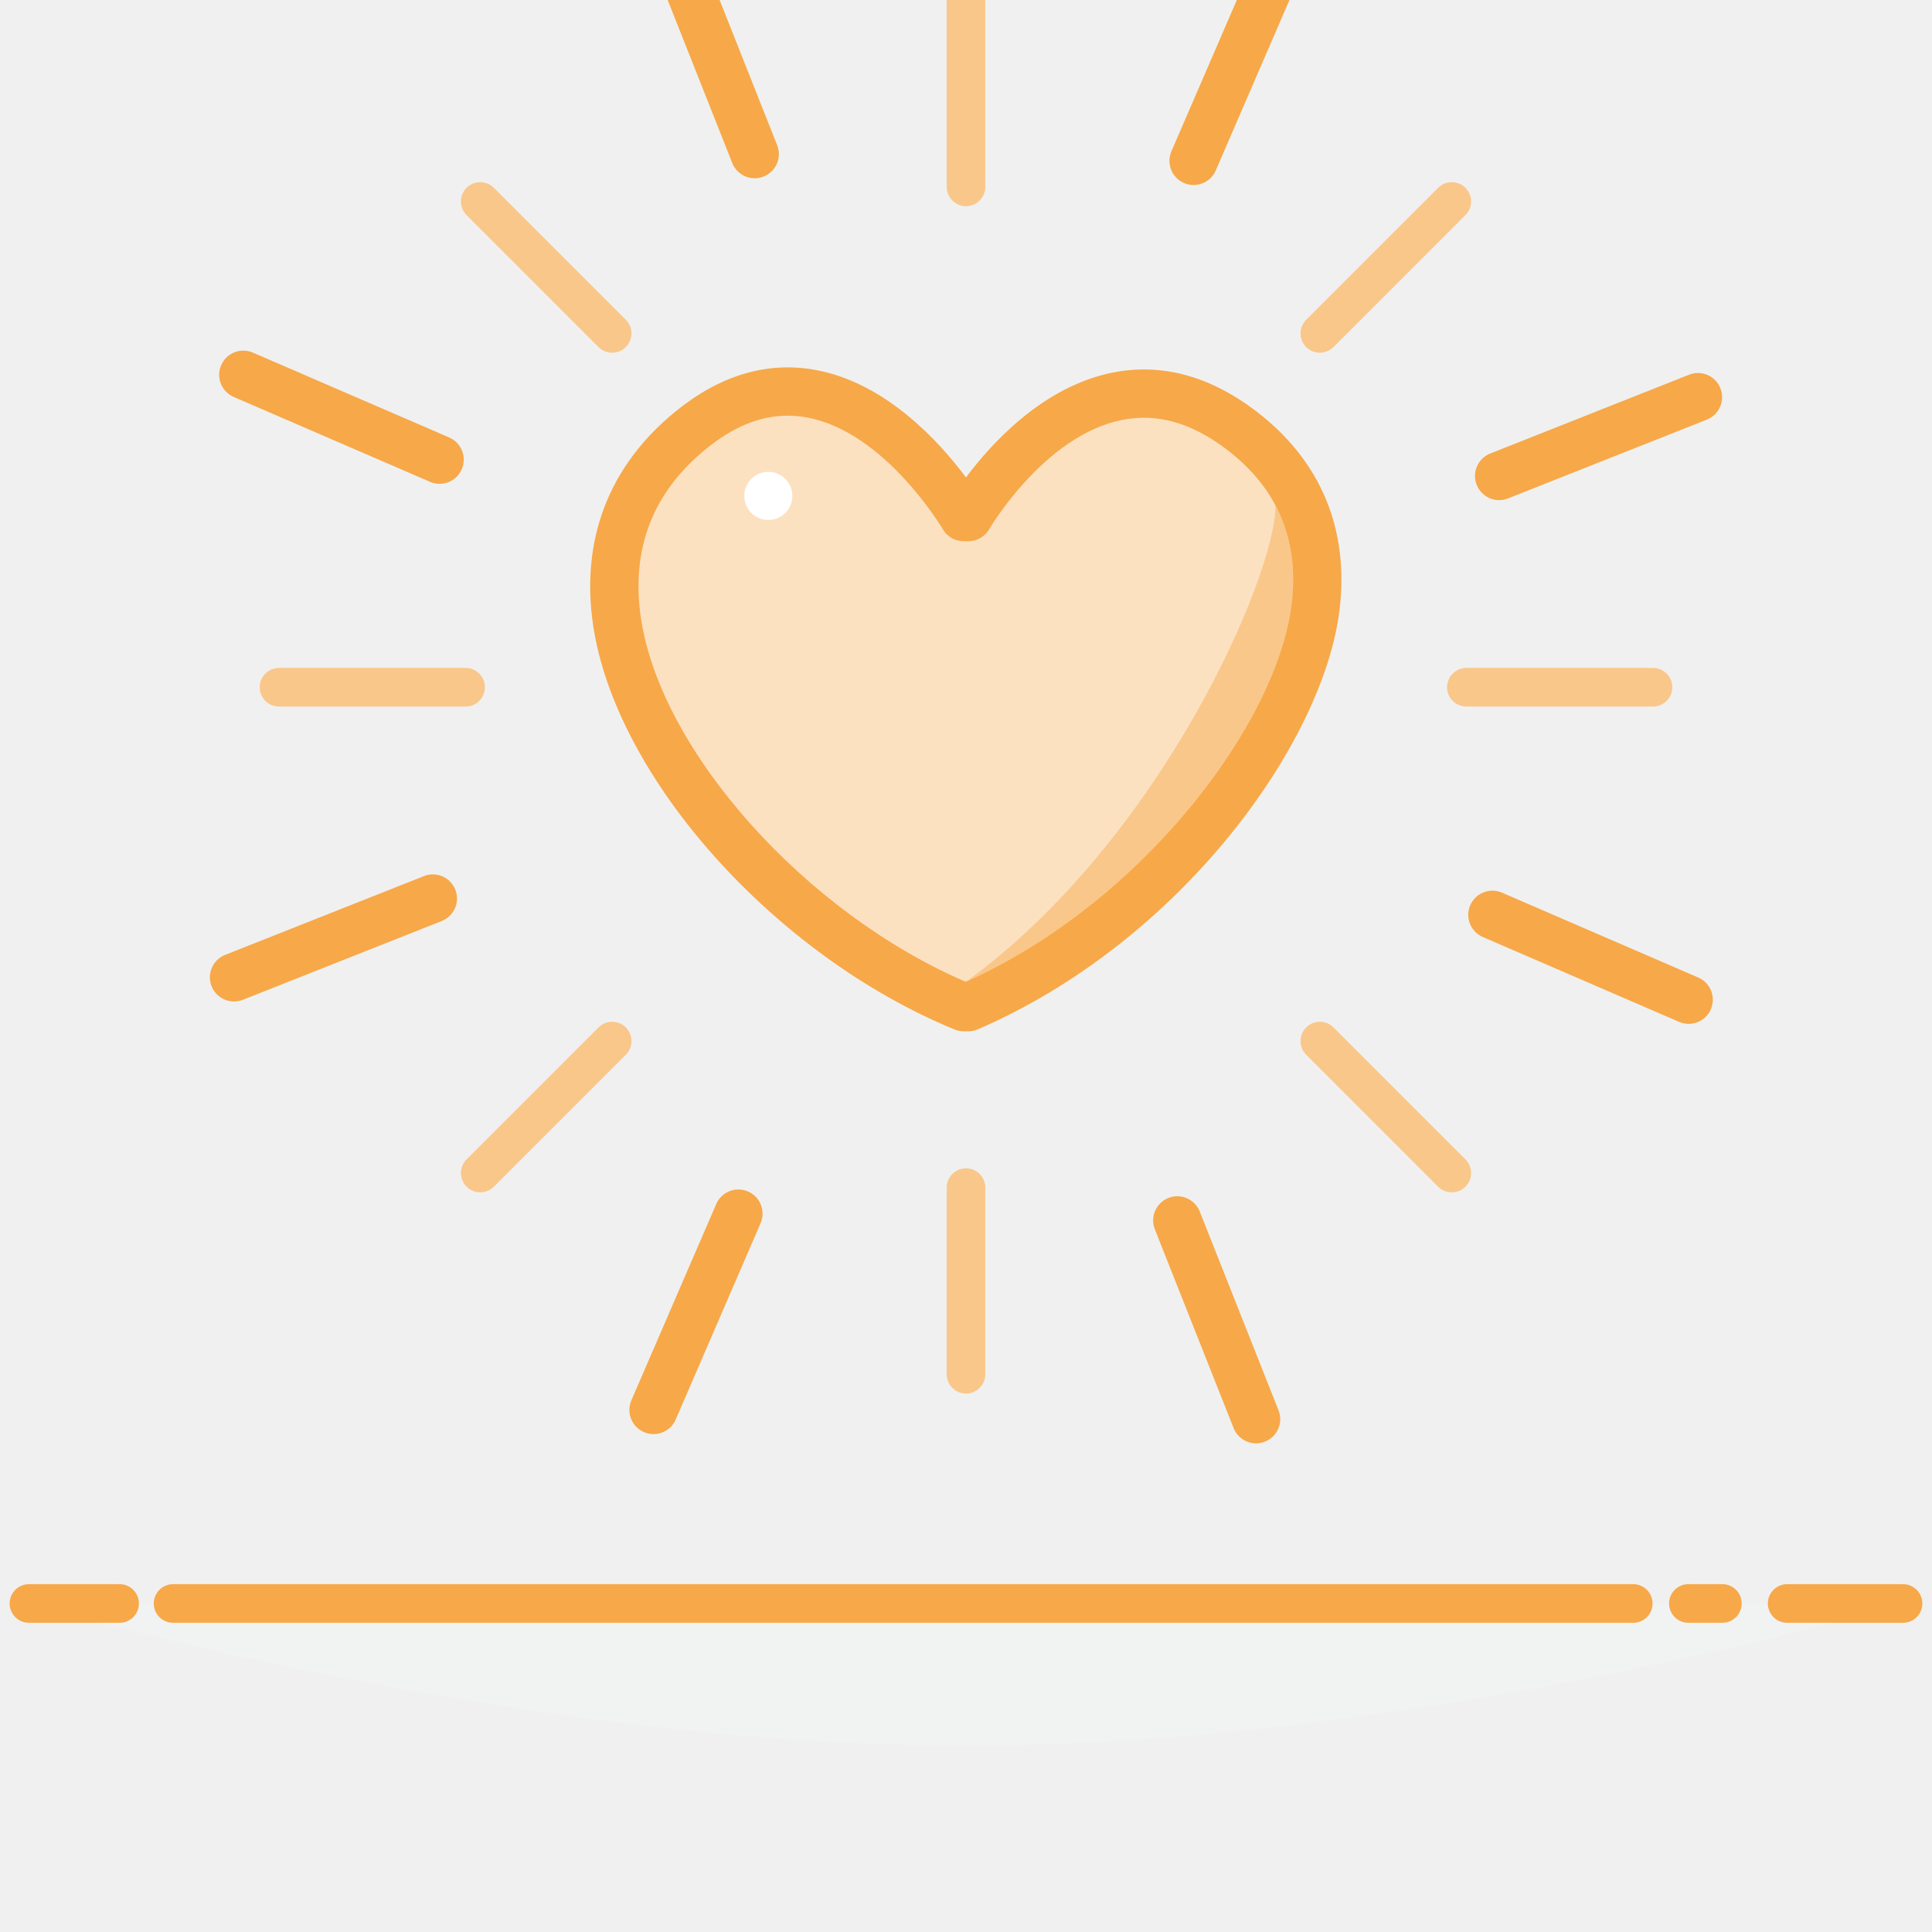
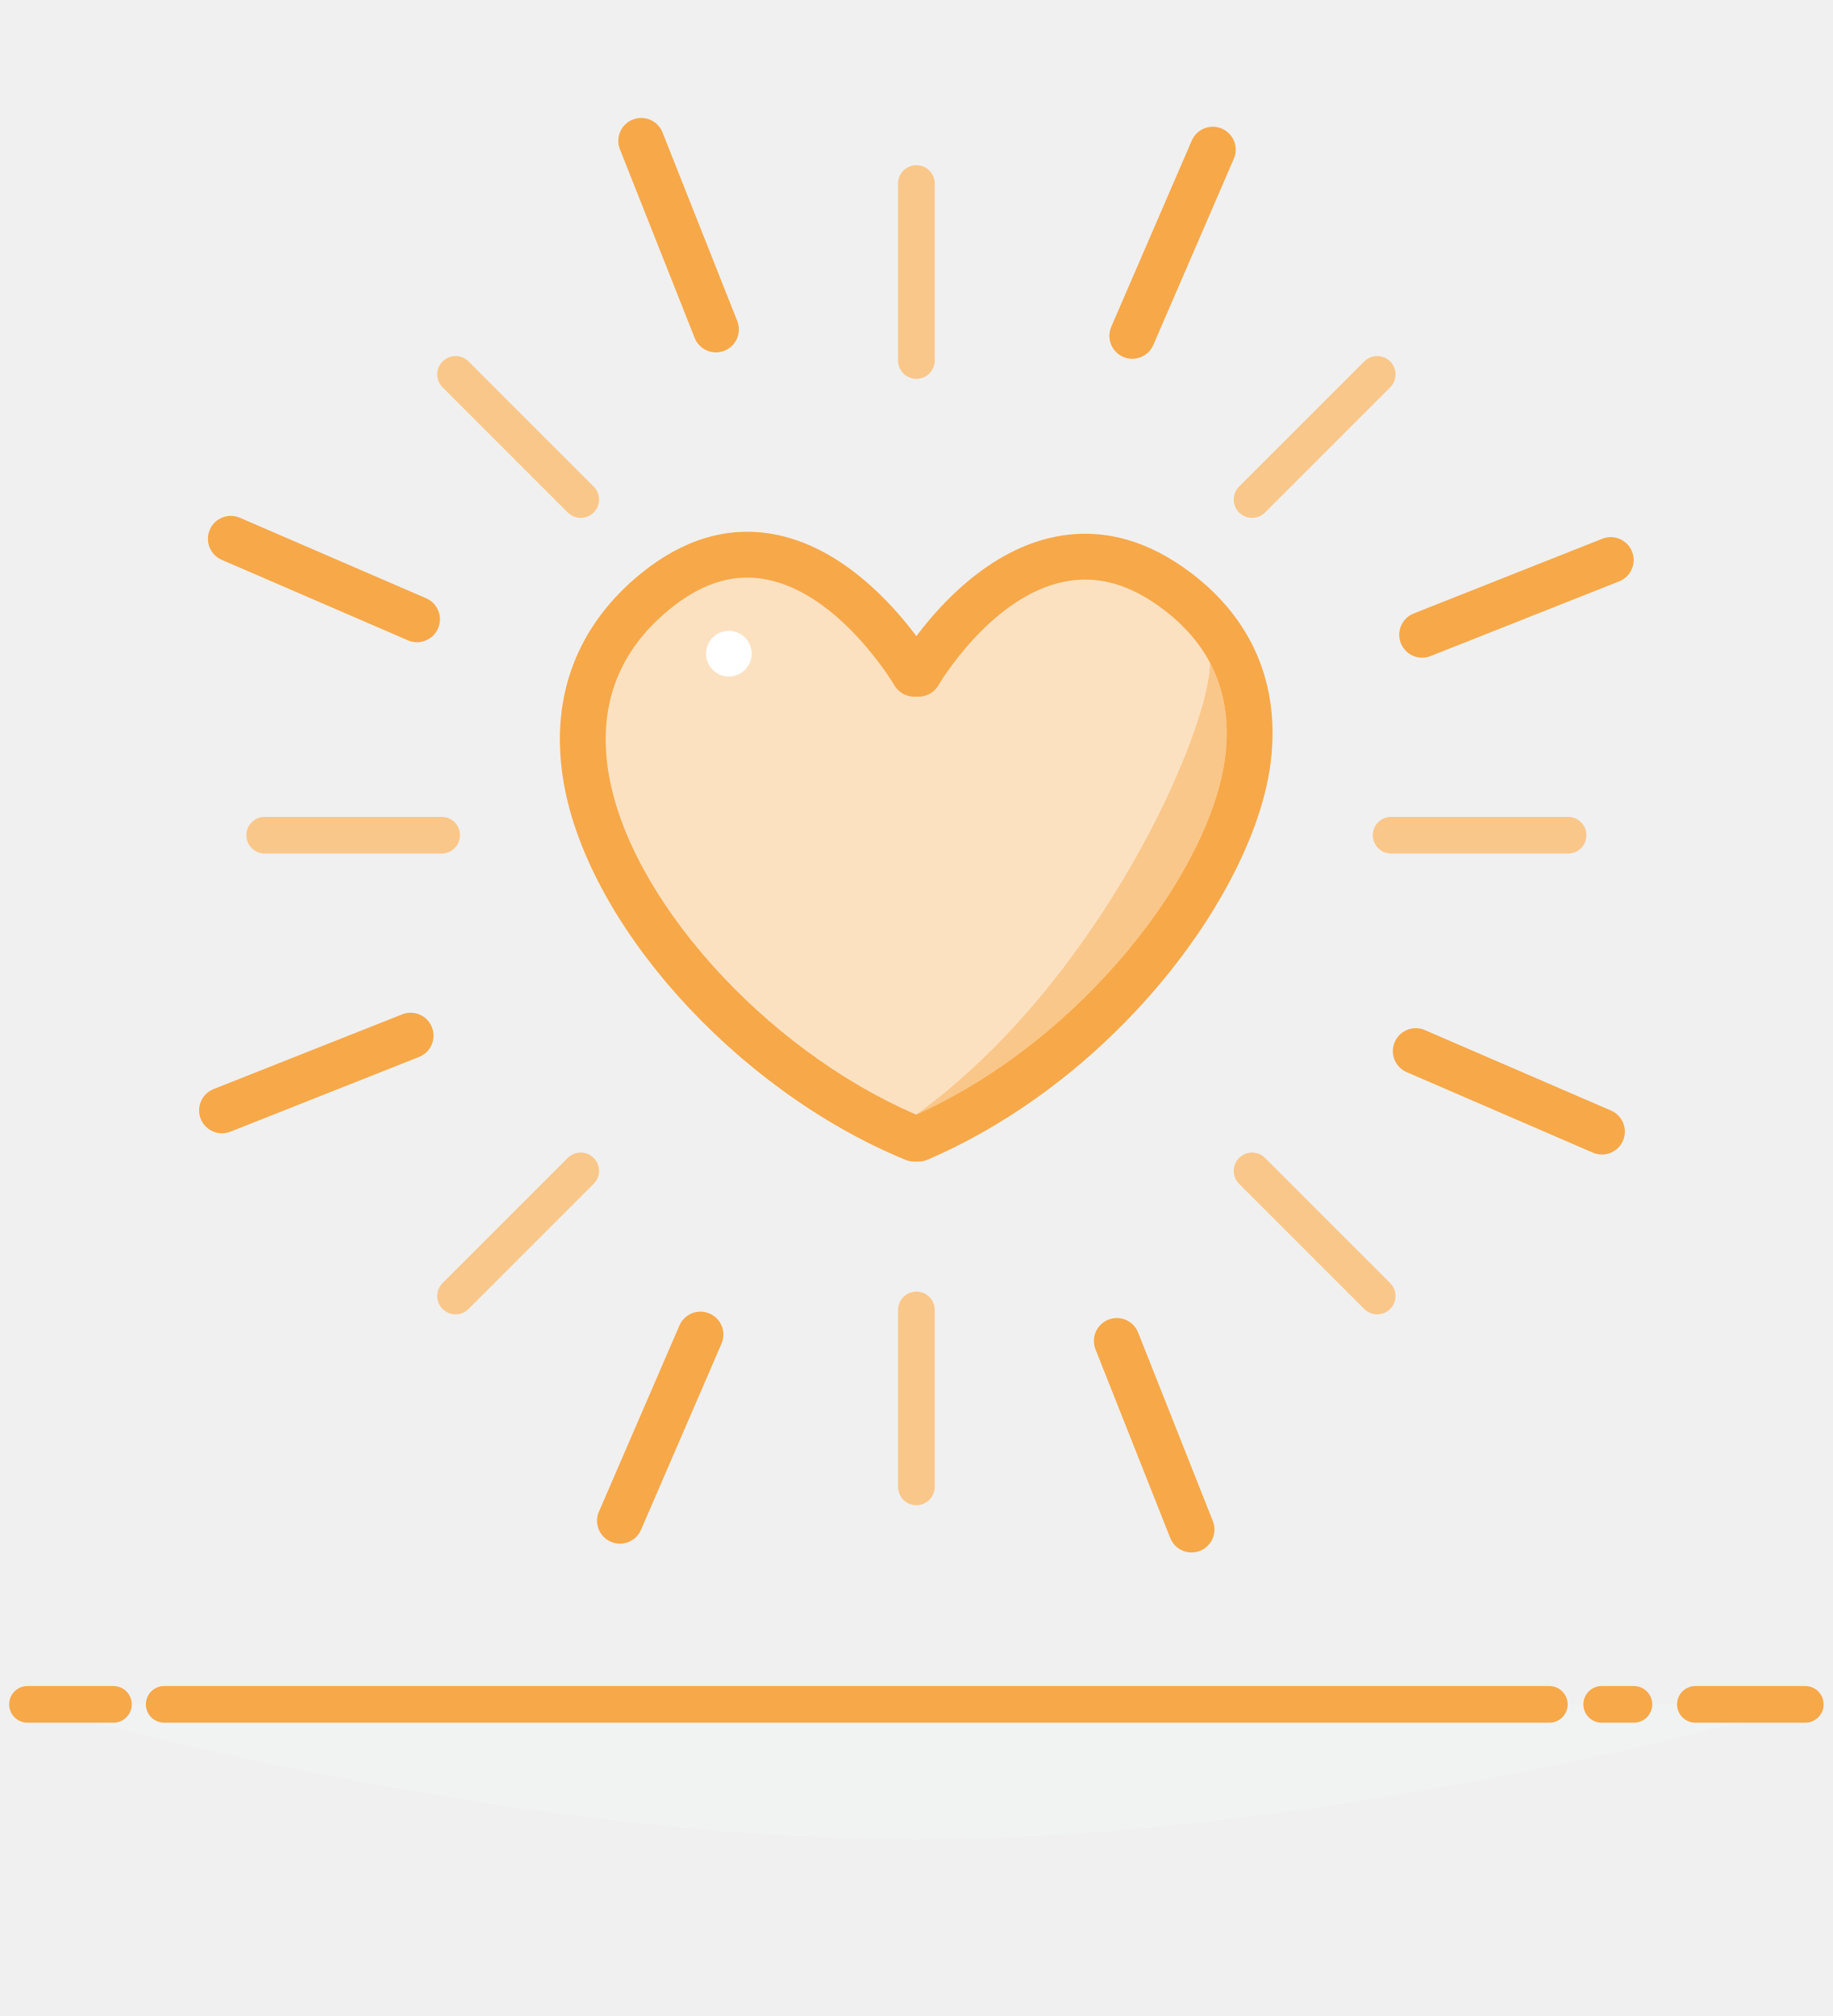
- <svg xmlns="http://www.w3.org/2000/svg" version="1.1" id="Layer_1" x="0px" y="0px" width="200px" height="200px" viewBox="0 0 200 200" enable-background="new 0 0 200 200" xml:space="preserve">
+ <svg xmlns="http://www.w3.org/2000/svg" version="1.1" id="Layer_1" x="0px" y="0px" width="200px" height="220px" viewBox="0 -20 200 220" enable-background="new 0 -20 200 220" xml:space="preserve">
  <g>
    <g>
-       <path fill="#FCE1C1" d="M100.239,104.258c23.76-10.274,49.422-43.635,28.255-59.721c-16.054-12.201-28.255,8.99-28.255,8.99    h-0.478c0,0-12.623-21.726-28.256-8.99c-20.839,16.977,3.327,49.477,28.256,59.721H100.239z" />
-       <path fill="#FAC78A" d="M99.981,101.639c18.367-8.269,32.227-26.767,33.725-39.105c0.464-3.824-0.095-7.236-1.665-10.207    C132.041,59.597,120.183,86.991,99.981,101.639" />
-       <path fill="#F7A848" d="M100.239,106.758h-0.479c-0.325,0-0.649-0.063-0.95-0.188c-18.64-7.66-35.072-26.052-37.412-41.868    c-1.309-8.849,1.641-16.492,8.528-22.104c4.623-3.766,9.497-5.212,14.491-4.303c7.284,1.329,12.825,7.434,15.581,11.128    c2.679-3.58,8.005-9.404,15.133-10.843c5.061-1.022,10.067,0.312,14.875,3.967c6.686,5.081,9.681,12.201,8.662,20.589    c-1.678,13.821-16.469,34.35-37.438,43.417C100.918,106.687,100.581,106.758,100.239,106.758 M81.54,43.032    c-2.841,0-5.624,1.137-8.455,3.443c-5.524,4.5-7.792,10.386-6.739,17.495c2.04,13.801,17.045,30.548,33.635,37.668    c18.368-8.268,32.227-26.766,33.726-39.104c0.804-6.619-1.459-12.005-6.725-16.007c-3.658-2.78-7.201-3.78-10.843-3.05    c-8.037,1.612-13.679,11.204-13.734,11.301c-0.447,0.771-1.273,1.249-2.165,1.249h-0.479c-0.891,0-1.715-0.474-2.161-1.244    c-0.058-0.098-5.992-10.105-14.094-11.572C82.848,43.092,82.191,43.032,81.54,43.032" />
-       <path fill="#FAC78A" d="M100,21.343c-1.104,0-2-0.896-2-2V0.027c0-1.105,0.896-2,2-2s2,0.895,2,2v19.315    C102,20.447,101.104,21.343,100,21.343" />
-       <path fill="#FAC78A" d="M100,144.26c-1.104,0-2-0.896-2-2v-19.315c0-1.104,0.896-2,2-2s2,0.896,2,2v19.315    C102,143.363,101.104,144.26,100,144.26" />
+       <path fill="#FCE1C1" d="M100.239,104.258c23.76-10.274,49.422-43.635,28.255-59.721c-16.055-12.201-28.255,8.99-28.255,8.99    h-0.478c0,0-12.623-21.726-28.256-8.99c-20.839,16.977,3.327,49.477,28.256,59.721H100.239z" />
+       <path fill="#FAC78A" d="M99.981,101.639c18.367-8.269,32.227-26.767,33.725-39.104c0.464-3.824-0.095-7.236-1.665-10.207    C132.041,59.597,120.184,86.991,99.981,101.639" />
+       <path fill="#F7A848" d="M100.239,106.758H99.76c-0.325,0-0.649-0.062-0.95-0.188c-18.64-7.66-35.072-26.052-37.412-41.868    c-1.309-8.849,1.641-16.492,8.528-22.104c4.623-3.766,9.497-5.212,14.491-4.303c7.284,1.329,12.825,7.434,15.581,11.128    c2.68-3.58,8.005-9.404,15.133-10.843c5.061-1.022,10.067,0.312,14.875,3.967c6.686,5.081,9.682,12.201,8.662,20.589    c-1.678,13.821-16.469,34.35-37.438,43.417C100.918,106.688,100.581,106.758,100.239,106.758 M81.54,43.032    c-2.841,0-5.624,1.137-8.455,3.443c-5.524,4.5-7.792,10.386-6.739,17.495c2.04,13.801,17.045,30.548,33.635,37.668    c18.369-8.269,32.227-26.767,33.726-39.104c0.805-6.619-1.459-12.005-6.725-16.007c-3.658-2.78-7.201-3.78-10.844-3.05    c-8.037,1.612-13.679,11.204-13.734,11.301c-0.446,0.771-1.272,1.249-2.164,1.249h-0.479c-0.891,0-1.715-0.474-2.161-1.244    c-0.058-0.098-5.992-10.105-14.094-11.572C82.848,43.092,82.191,43.032,81.54,43.032" />
+       <path fill="#FAC78A" d="M100,21.343c-1.104,0-2-0.896-2-2V0.027c0-1.105,0.896-2,2-2c1.104,0,2,0.895,2,2v19.315    C102,20.447,101.104,21.343,100,21.343" />
+       <path fill="#FAC78A" d="M100,144.26c-1.104,0-2-0.896-2-2v-19.314c0-1.104,0.896-2,2-2c1.104,0,2,0.896,2,2v19.314    C102,143.363,101.104,144.26,100,144.26" />
      <path fill="#FAC78A" d="M136.629,36.514c-0.512,0-1.023-0.195-1.414-0.586c-0.781-0.781-0.781-2.047,0-2.828l13.658-13.658    c0.781-0.782,2.047-0.782,2.828,0c0.781,0.781,0.781,2.047,0,2.828l-13.658,13.658C137.652,36.319,137.141,36.514,136.629,36.514" />
-       <path fill="#FAC78A" d="M49.713,123.431c-0.512,0-1.023-0.195-1.414-0.586c-0.781-0.781-0.781-2.047,0-2.828l13.658-13.658    c0.779-0.782,2.048-0.782,2.828,0c0.781,0.781,0.781,2.047,0,2.828l-13.658,13.658C50.736,123.235,50.225,123.431,49.713,123.431" />
-       <path fill="#FAC78A" d="M171.116,73.143h-19.315c-1.104,0-2-0.896-2-2s0.896-2,2-2h19.315c1.104,0,2,0.896,2,2    S172.22,73.143,171.116,73.143" />
+       <path fill="#FAC78A" d="M49.713,123.432c-0.512,0-1.023-0.195-1.414-0.586c-0.781-0.781-0.781-2.048,0-2.828l13.658-13.658    c0.779-0.782,2.048-0.782,2.828,0c0.781,0.781,0.781,2.047,0,2.828l-13.658,13.658C50.736,123.234,50.225,123.432,49.713,123.432" />
+       <path fill="#FAC78A" d="M171.116,73.143h-19.315c-1.104,0-2-0.896-2-2s0.896-2,2-2h19.315c1.104,0,2,0.896,2,2    S172.221,73.143,171.116,73.143" />
      <path fill="#FAC78A" d="M48.199,73.143H28.883c-1.104,0-2-0.896-2-2s0.896-2,2-2h19.316c1.104,0,2,0.896,2,2    S49.303,73.143,48.199,73.143" />
-       <path fill="#FAC78A" d="M150.287,123.431c-0.512,0-1.023-0.195-1.414-0.586l-13.658-13.658c-0.782-0.781-0.782-2.047,0-2.828    c0.781-0.782,2.047-0.782,2.828,0l13.658,13.658c0.781,0.781,0.781,2.047,0,2.828    C151.311,123.235,150.799,123.431,150.287,123.431" />
+       <path fill="#FAC78A" d="M150.287,123.432c-0.512,0-1.023-0.195-1.414-0.586l-13.658-13.658c-0.781-0.781-0.781-2.047,0-2.828    c0.781-0.782,2.047-0.782,2.828,0l13.658,13.658c0.781,0.78,0.781,2.047,0,2.828C151.311,123.234,150.799,123.432,150.287,123.432    " />
      <path fill="#FAC78A" d="M63.371,36.514c-0.512,0-1.023-0.195-1.414-0.586L48.299,22.271c-0.781-0.781-0.781-2.047,0-2.828    c0.78-0.782,2.049-0.782,2.828,0l13.658,13.658c0.781,0.781,0.781,2.047,0,2.828C64.395,36.319,63.883,36.514,63.371,36.514" />
-       <path fill="#F7A848" d="M123.56,19.152c-0.331,0-0.668-0.066-0.991-0.206c-1.268-0.548-1.851-2.02-1.303-3.287l8.785-20.319    c0.548-1.268,2.02-1.85,3.287-1.303c1.268,0.548,1.851,2.019,1.303,3.287l-8.785,20.319    C125.447,18.588,124.526,19.152,123.56,19.152" />
-       <path fill="#F7A848" d="M67.652,148.457c-0.33,0-0.666-0.066-0.99-0.206c-1.268-0.548-1.85-2.021-1.303-3.287l8.785-20.319    c0.549-1.269,2.018-1.852,3.287-1.303c1.268,0.548,1.85,2.019,1.303,3.287l-8.785,20.318    C69.541,147.893,68.619,148.457,67.652,148.457" />
-       <path fill="#F7A848" d="M155.192,51.772c-0.995,0-1.937-0.599-2.325-1.58c-0.509-1.283,0.119-2.736,1.403-3.245l20.58-8.156    c1.28-0.511,2.736,0.119,3.245,1.403c0.509,1.283-0.119,2.736-1.403,3.245l-20.58,8.156    C155.811,51.715,155.499,51.772,155.192,51.772" />
-       <path fill="#F7A848" d="M24.229,103.673c-0.995,0-1.936-0.6-2.325-1.58c-0.508-1.283,0.12-2.736,1.404-3.245l20.58-8.155    c1.28-0.51,2.735,0.119,3.245,1.403c0.509,1.283-0.12,2.736-1.404,3.245l-20.58,8.154    C24.847,103.615,24.535,103.673,24.229,103.673" />
-       <path fill="#F7A848" d="M174.811,105.99c-0.331,0-0.668-0.066-0.991-0.206L153.5,96.999c-1.267-0.548-1.85-2.021-1.302-3.287    c0.548-1.268,2.02-1.85,3.287-1.303l20.318,8.785c1.268,0.548,1.851,2.02,1.303,3.287    C176.698,105.426,175.777,105.99,174.811,105.99" />
+       <path fill="#F7A848" d="M123.561,19.152c-0.332,0-0.668-0.066-0.992-0.206c-1.268-0.548-1.851-2.02-1.303-3.287l8.785-20.319    c0.549-1.268,2.02-1.85,3.287-1.303c1.268,0.548,1.852,2.019,1.303,3.287l-8.785,20.319    C125.447,18.588,124.525,19.152,123.561,19.152" />
+       <path fill="#F7A848" d="M67.652,148.457c-0.33,0-0.666-0.066-0.99-0.206c-1.268-0.548-1.85-2.021-1.303-3.287l8.785-20.319    c0.549-1.269,2.018-1.852,3.287-1.303c1.268,0.549,1.85,2.02,1.303,3.287l-8.785,20.318    C69.541,147.893,68.619,148.457,67.652,148.457" />
+       <path fill="#F7A848" d="M155.191,51.772c-0.994,0-1.937-0.599-2.324-1.58c-0.51-1.283,0.119-2.736,1.402-3.245l20.58-8.156    c1.28-0.511,2.736,0.119,3.246,1.403c0.508,1.283-0.119,2.736-1.404,3.245l-20.58,8.156    C155.811,51.715,155.499,51.772,155.191,51.772" />
+       <path fill="#F7A848" d="M24.229,103.673c-0.995,0-1.936-0.6-2.325-1.58c-0.508-1.282,0.12-2.736,1.404-3.245l20.58-8.155    c1.28-0.51,2.735,0.119,3.245,1.403c0.509,1.283-0.12,2.736-1.404,3.245l-20.58,8.154    C24.847,103.615,24.535,103.673,24.229,103.673" />
+       <path fill="#F7A848" d="M174.811,105.99c-0.33,0-0.668-0.066-0.99-0.206l-20.32-8.785c-1.268-0.548-1.85-2.021-1.302-3.287    c0.548-1.268,2.02-1.85,3.286-1.303l20.318,8.784c1.268,0.549,1.852,2.021,1.303,3.287    C176.698,105.426,175.777,105.99,174.811,105.99" />
      <path fill="#F7A848" d="M45.506,50.084c-0.331,0-0.667-0.066-0.991-0.206l-20.319-8.785c-1.267-0.548-1.851-2.02-1.303-3.287    c0.549-1.268,2.02-1.852,3.287-1.303l20.32,8.785c1.268,0.548,1.85,2.02,1.302,3.287C47.395,49.52,46.473,50.084,45.506,50.084" />
-       <path fill="#F7A848" d="M130.029,149.416c-0.995,0-1.938-0.6-2.325-1.58l-8.156-20.58c-0.509-1.283,0.119-2.736,1.403-3.245    c1.28-0.509,2.736,0.119,3.245,1.403l8.156,20.58c0.509,1.282-0.119,2.735-1.403,3.244    C130.647,149.358,130.336,149.416,130.029,149.416" />
+       <path fill="#F7A848" d="M130.029,149.416c-0.995,0-1.938-0.6-2.325-1.58l-8.156-20.58c-0.509-1.283,0.119-2.736,1.403-3.245    c1.279-0.509,2.736,0.119,3.244,1.403l8.156,20.58c0.51,1.281-0.119,2.734-1.402,3.244    C130.646,149.357,130.336,149.416,130.029,149.416" />
      <path fill="#F7A848" d="M78.128,18.453c-0.995,0-1.937-0.599-2.325-1.58l-8.154-20.58c-0.51-1.283,0.119-2.736,1.402-3.245    c1.283-0.512,2.736,0.119,3.245,1.403l8.155,20.58c0.51,1.283-0.119,2.736-1.403,3.245C78.746,18.396,78.436,18.453,78.128,18.453    " />
-       <path fill="#F1F2F2" d="M3,166.01h194c0,0-49.89,14.699-97,14.699C52.891,180.709,3,166.01,3,166.01" />
-       <path fill="#F7A848" d="M197,167.992h-11.993c-1.104,0-2-0.896-2-2c0-1.104,0.896-2,2-2H197c1.104,0,2,0.896,2,2    C199,167.096,198.104,167.992,197,167.992" />
-       <path fill="#F7A848" d="M178.298,167.992h-3.514c-1.104,0-2-0.896-2-2c0-1.104,0.896-2,2-2h3.514c1.104,0,2,0.896,2,2    C180.298,167.096,179.402,167.992,178.298,167.992" />
-       <path fill="#F7A848" d="M169.071,167.992H17.918c-1.104,0-2-0.896-2-2c0-1.104,0.896-2,2-2h151.153c1.104,0,2,0.896,2,2    C171.071,167.096,170.176,167.992,169.071,167.992" />
-       <path fill="#F7A848" d="M12.379,167.992H3c-1.104,0-2-0.896-2-2c0-1.104,0.896-2,2-2h9.379c1.104,0,2,0.896,2,2    C14.379,167.096,13.482,167.992,12.379,167.992" />
+       <path fill="#F1F2F2" d="M3,166.01h194c0,0-49.891,14.699-97,14.699C52.891,180.709,3,166.01,3,166.01" />
+       <path fill="#F7A848" d="M197,167.992h-11.993c-1.104,0-2-0.896-2-2s0.896-2,2-2H197c1.104,0,2,0.896,2,2    S198.104,167.992,197,167.992" />
+       <path fill="#F7A848" d="M178.298,167.992h-3.514c-1.104,0-2-0.896-2-2s0.896-2,2-2h3.514c1.104,0,2,0.896,2,2    S179.402,167.992,178.298,167.992" />
+       <path fill="#F7A848" d="M169.07,167.992H17.918c-1.104,0-2-0.896-2-2s0.896-2,2-2H169.07c1.104,0,2,0.896,2,2    S170.176,167.992,169.07,167.992" />
+       <path fill="#F7A848" d="M12.379,167.992H3c-1.104,0-2-0.896-2-2s0.896-2,2-2h9.379c1.104,0,2,0.896,2,2    S13.482,167.992,12.379,167.992" />
      <path fill="#FFFFFF" d="M82.023,51.335c0,1.374-1.113,2.488-2.488,2.488c-1.373,0-2.488-1.114-2.488-2.488    s1.115-2.488,2.488-2.488C80.91,48.847,82.023,49.961,82.023,51.335" />
    </g>
  </g>
</svg>
